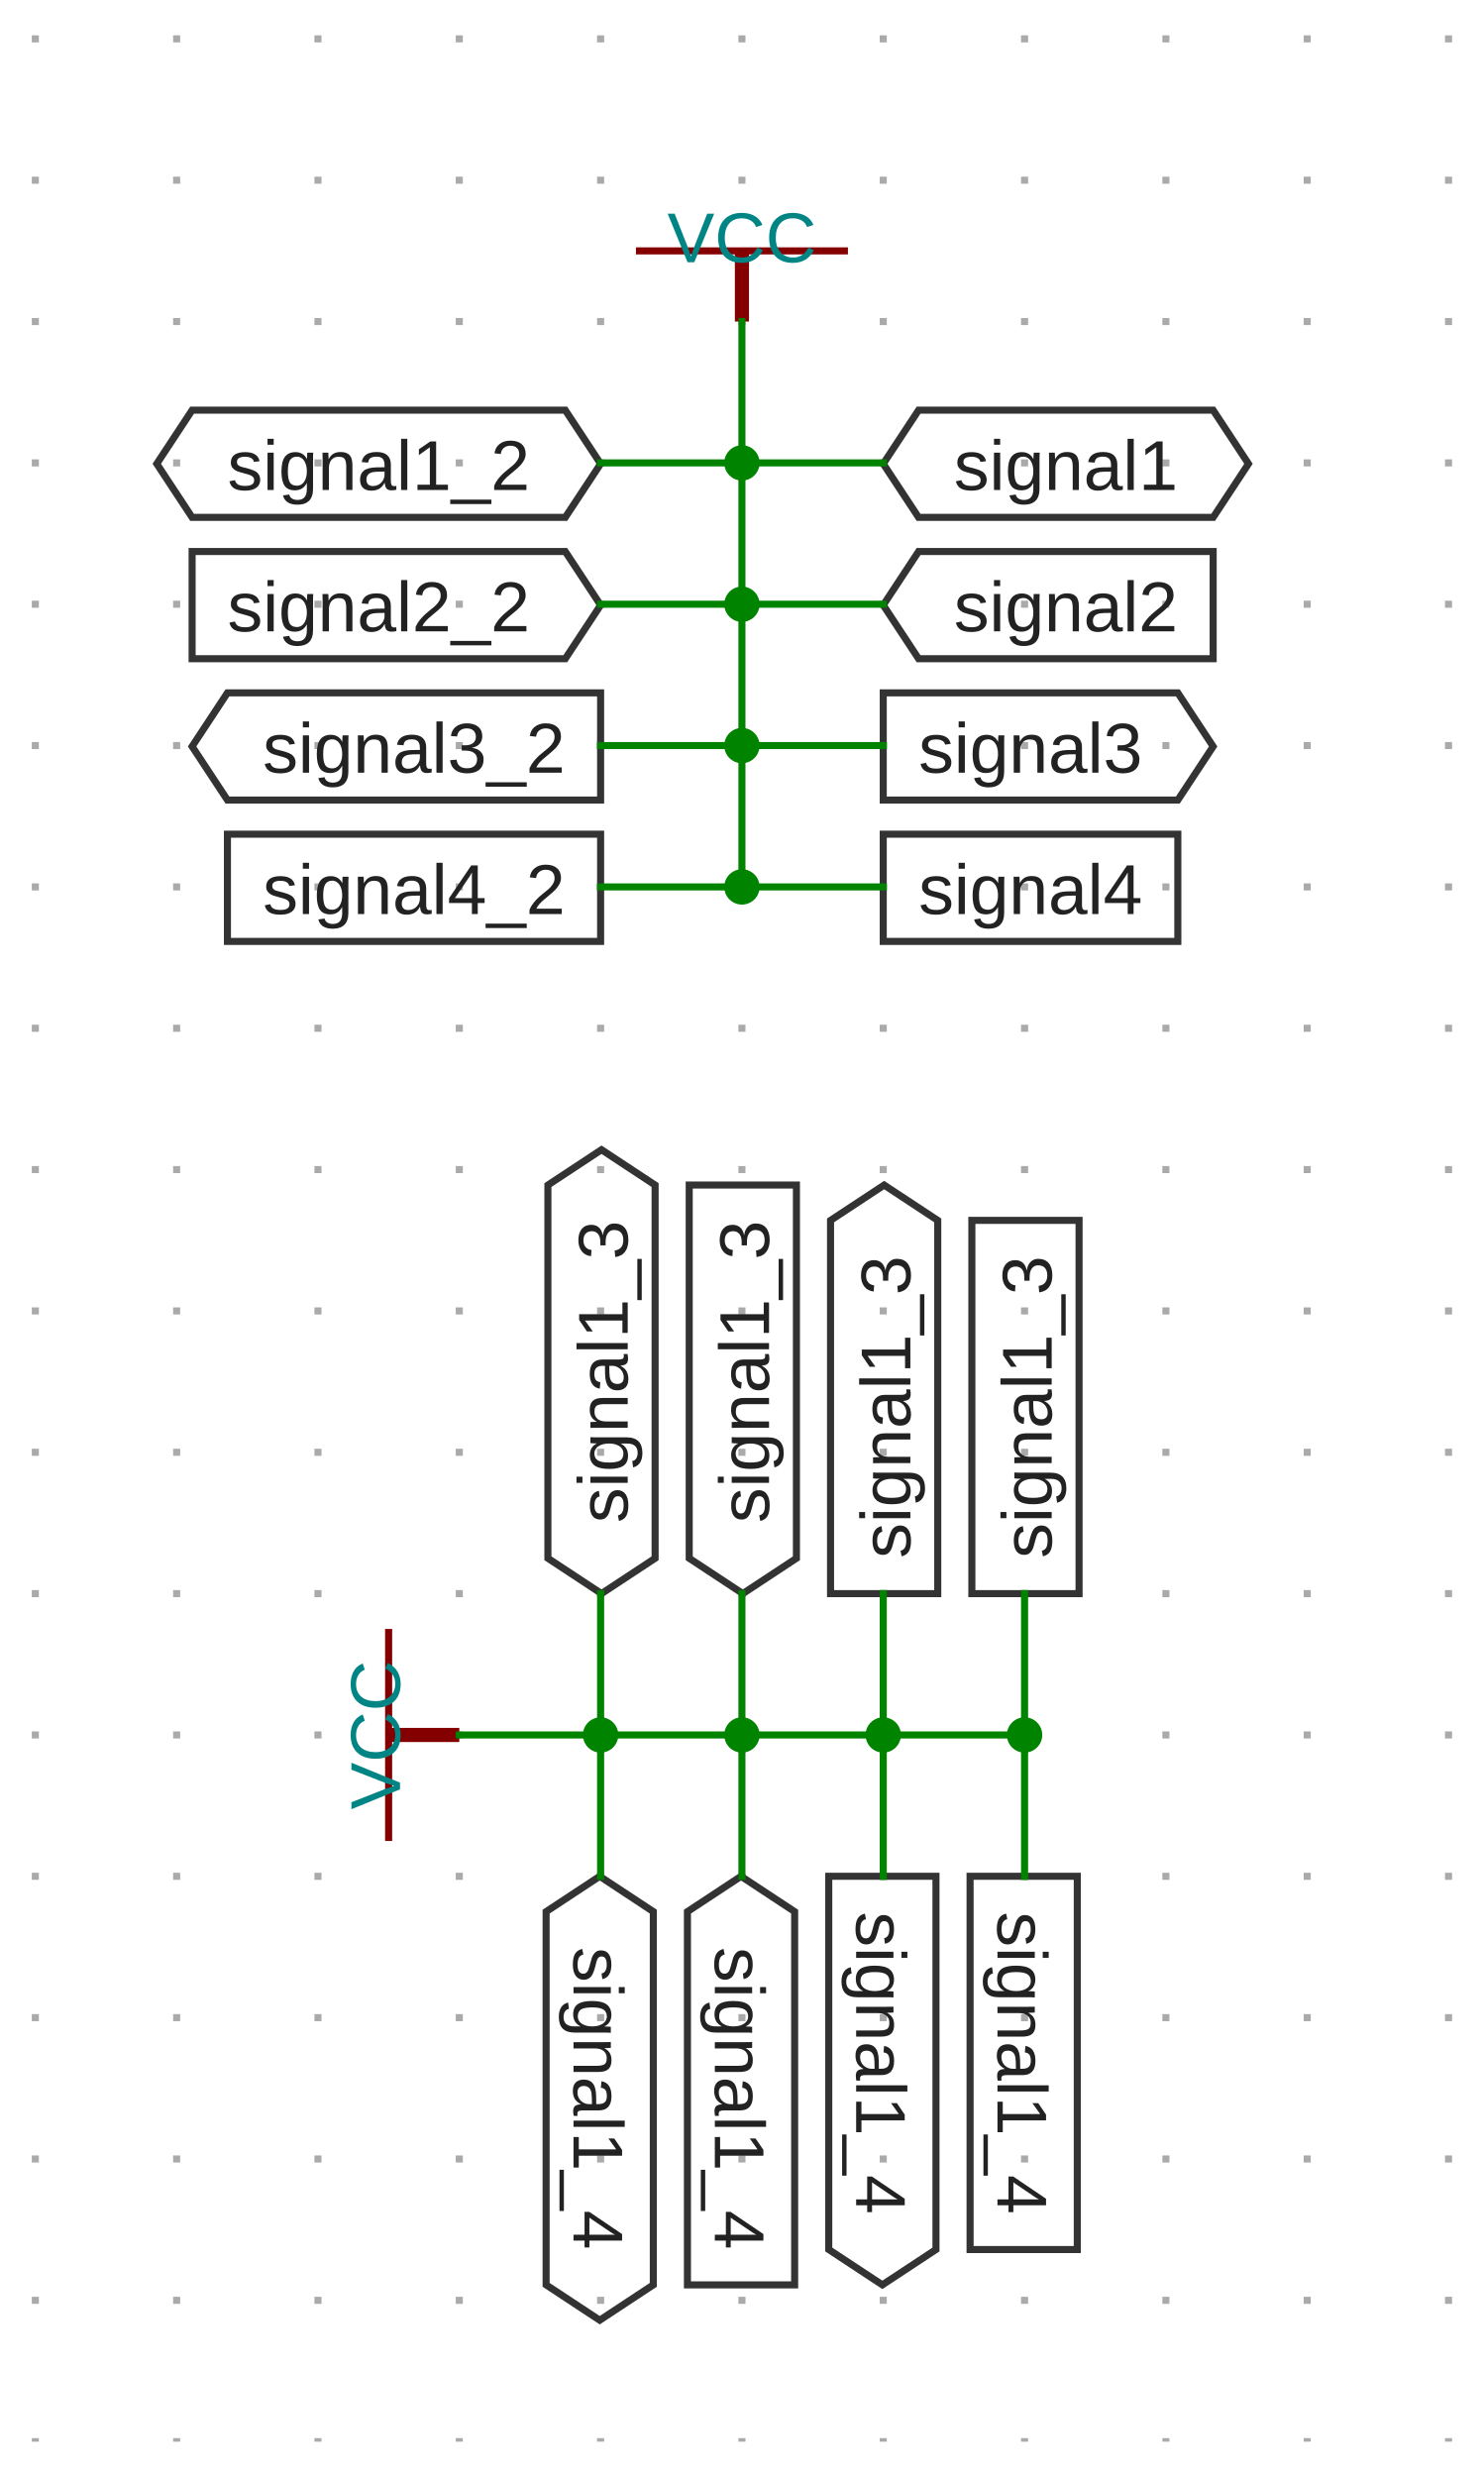
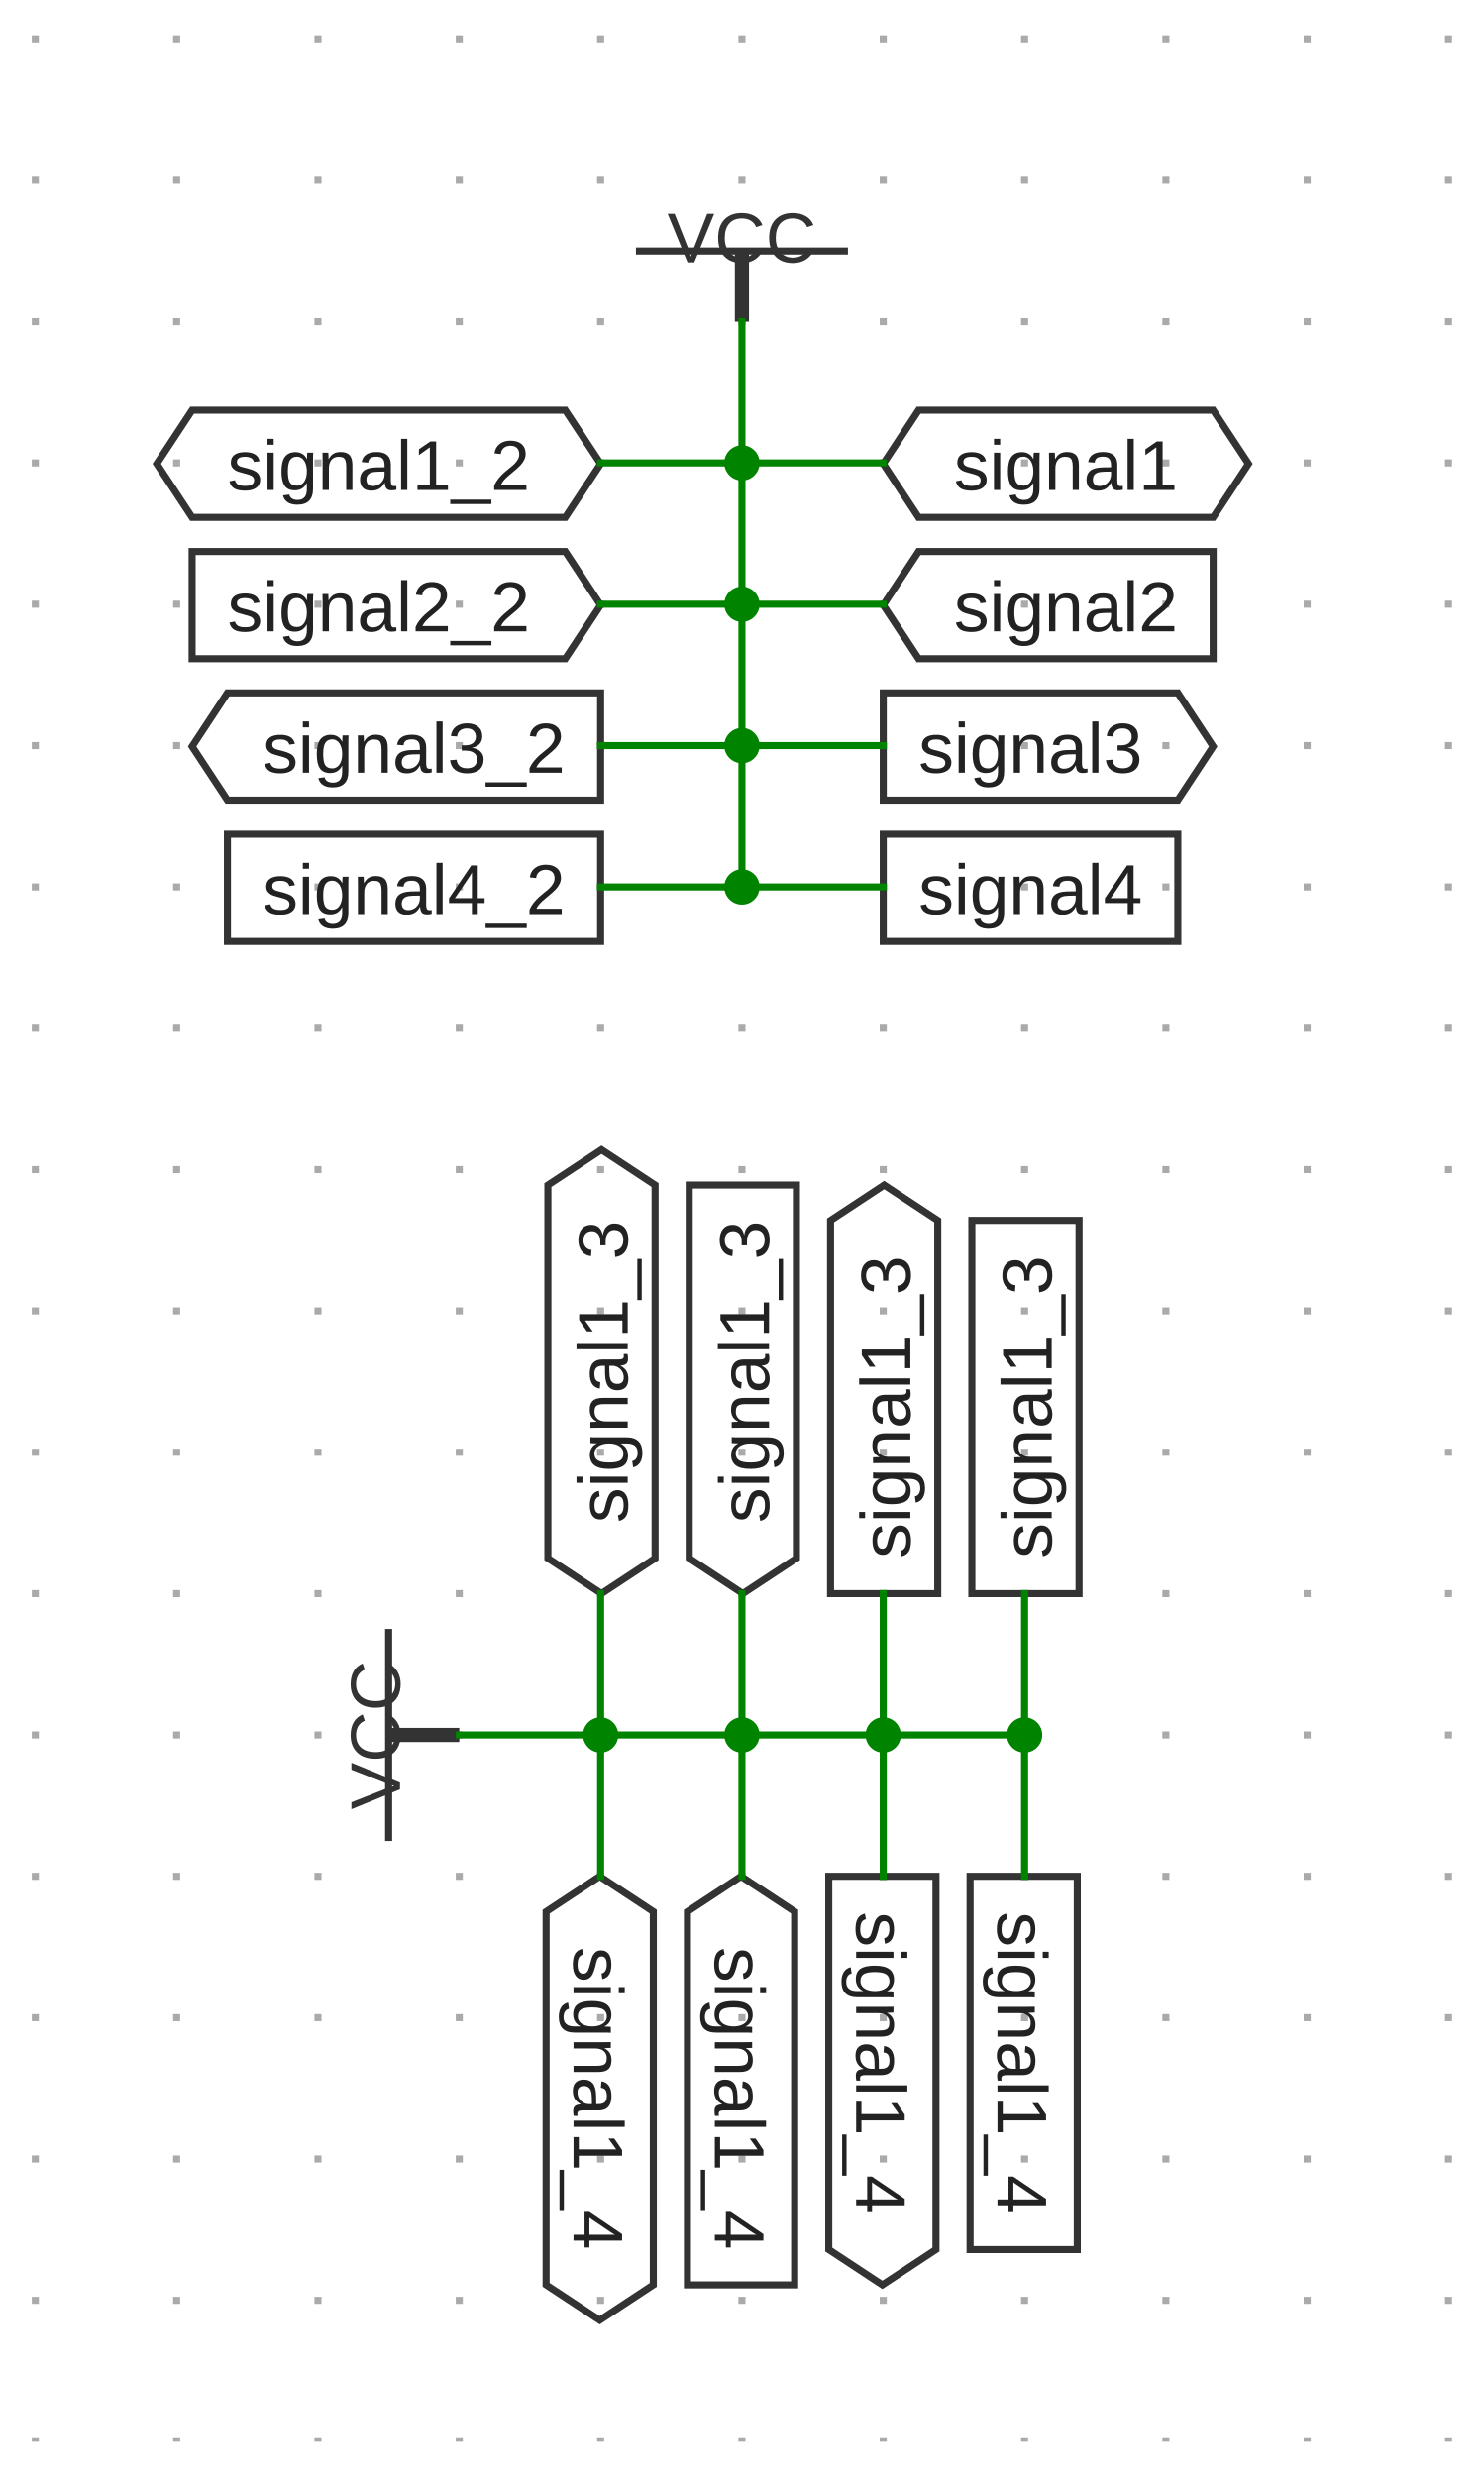
<svg xmlns="http://www.w3.org/2000/svg" xmlns:ns1="http://svgjs.dev/svgjs" version="1.1" width="210" height="350.5" viewBox="-25 -25.5 210 350.5">
  <g transform="matrix(1,0,0,1,0,0)">
    <path d="M -20 -20.5 L -20 320 M 0 -20.5 L 0 320 M 20 -20.5 L 20 320 M 40 -20.5 L 40 320 M 60 -20.5 L 60 320 M 80 -20.5 L 80 320 M 100 -20.5 L 100 320 M 120 -20.5 L 120 320 M 140 -20.5 L 140 320 M 160 -20.5 L 160 320 M 180 -20.5 L 180 320" fill="none" stroke-dasharray="1,19" stroke-width="1" stroke="#aaaaaa" />
  </g>
  <g transform="matrix(1,0,0,1,80,10)">
    <g>
-       <path d="M -15 0 L 15 0" stroke-width="1" stroke="#840000" fill="none" />
-       <path d="M 0 10 L 0 0" stroke-width="2" stroke="#840000" />
+       <path d="M -15 0 L 15 0" stroke-width="1" stroke="#333333" fill="none" />
+       <path d="M 0 10 L 0 0" stroke-width="2" stroke="#333333" />
      <g transform="matrix(1,0,0,1,0,-5)">
-         <text fill="#008484" font-family="Arial" font-size="10" text-anchor="middle" dominant-baseline="text-top" font-weight="regular" transform="matrix(1,0,0,1,0,0)" ns1:data="{&quot;leading&quot;:&quot;1.3&quot;}">
+         <text fill="#333333" font-family="Arial" font-size="10" text-anchor="middle" dominant-baseline="text-top" font-weight="regular" transform="matrix(1,0,0,1,0,0)" ns1:data="{&quot;leading&quot;:&quot;1.3&quot;}">
          <tspan dy="0" x="0" ns1:data="{&quot;newLined&quot;:true}">VCC</tspan>
        </text>
      </g>
    </g>
  </g>
  <g transform="matrix(1,0,0,1,100,40)">
    <g>
-       <path d="M 0 0 L 0 0" stroke-width="2" stroke="#840000" />
+       <path d="M 0 0 L 0 0" stroke-width="2" stroke="#333333" />
      <g transform="matrix(1,0,0,1,10,1)">
        <path d="M0 0L41.689 0L46.689 7.586L41.689 15.172L0 15.172L-5 7.586Z " stroke-width="1" stroke="#333333" fill="none" transform="matrix(1,0,0,1,-5,-8.459961)" />
        <text fill="#222222" font-family="Arial" font-size="10" text-anchor="start" dominant-baseline="middle" font-weight="regular" transform="matrix(1,0,0,1,0,0)" ns1:data="{&quot;leading&quot;:&quot;1.3&quot;}">
          <tspan dy="0" x="0" ns1:data="{&quot;newLined&quot;:true}">signal1</tspan>
        </text>
      </g>
    </g>
  </g>
  <g transform="matrix(1,0,0,1,60,40)">
    <g>
-       <path d="M 0 0 L 0 0" stroke-width="2" stroke="#840000" />
+       <path d="M 0 0 L 0 0" stroke-width="2" stroke="#333333" />
      <g transform="matrix(1,0,0,1,-10,1)">
        <path d="M0 0L52.812 0L57.812 7.586L52.812 15.172L0 15.172L-5 7.586Z " stroke-width="1" stroke="#333333" fill="none" transform="matrix(-1,0,0,1,5,-8.459961)" />
        <text fill="#222222" font-family="Arial" font-size="10" text-anchor="end" dominant-baseline="middle" font-weight="regular" transform="matrix(1,0,0,1,0,0)" ns1:data="{&quot;leading&quot;:&quot;1.3&quot;}">
          <tspan dy="0" x="0" ns1:data="{&quot;newLined&quot;:true}">signal1_2</tspan>
        </text>
      </g>
    </g>
  </g>
  <g transform="matrix(1,0,0,1,100,60)">
    <g>
-       <path d="M 0 0 L 0 0" stroke-width="2" stroke="#840000" />
+       <path d="M 0 0 L 0 0" stroke-width="2" stroke="#333333" />
      <g transform="matrix(1,0,0,1,10,1)">
        <path d="M0 0L41.689 0L41.689 15.172L0 15.172L-5 7.586Z " stroke-width="1" stroke="#333333" fill="none" transform="matrix(1,0,0,1,-5,-8.459961)" />
        <text fill="#222222" font-family="Arial" font-size="10" text-anchor="start" dominant-baseline="middle" font-weight="regular" transform="matrix(1,0,0,1,0,0)" ns1:data="{&quot;leading&quot;:&quot;1.3&quot;}">
          <tspan dy="0" x="0" ns1:data="{&quot;newLined&quot;:true}">signal2</tspan>
        </text>
      </g>
    </g>
  </g>
  <g transform="matrix(1,0,0,1,60,60)">
    <g>
-       <path d="M 0 0 L 0 0" stroke-width="2" stroke="#840000" />
+       <path d="M 0 0 L 0 0" stroke-width="2" stroke="#333333" />
      <g transform="matrix(1,0,0,1,-10,1)">
        <path d="M0 0L52.812 0L52.812 15.172L0 15.172L-5 7.586Z " stroke-width="1" stroke="#333333" fill="none" transform="matrix(-1,0,0,1,5,-8.459961)" />
        <text fill="#222222" font-family="Arial" font-size="10" text-anchor="end" dominant-baseline="middle" font-weight="regular" transform="matrix(1,0,0,1,0,0)" ns1:data="{&quot;leading&quot;:&quot;1.3&quot;}">
          <tspan dy="0" x="0" ns1:data="{&quot;newLined&quot;:true}">signal2_2</tspan>
        </text>
      </g>
    </g>
  </g>
  <g transform="matrix(1,0,0,1,100,80)">
    <g>
-       <path d="M 0 0 L 0 0" stroke-width="2" stroke="#840000" />
+       <path d="M 0 0 L 0 0" stroke-width="2" stroke="#333333" />
      <g transform="matrix(1,0,0,1,5,1)">
        <path d="M0 0L41.689 0L46.689 7.586L41.689 15.172L0 15.172Z " stroke-width="1" stroke="#333333" fill="none" transform="matrix(1,0,0,1,-5,-8.459961)" />
        <text fill="#222222" font-family="Arial" font-size="10" text-anchor="start" dominant-baseline="middle" font-weight="regular" transform="matrix(1,0,0,1,0,0)" ns1:data="{&quot;leading&quot;:&quot;1.3&quot;}">
          <tspan dy="0" x="0" ns1:data="{&quot;newLined&quot;:true}">signal3</tspan>
        </text>
      </g>
    </g>
  </g>
  <g transform="matrix(1,0,0,1,60,80)">
    <g>
-       <path d="M 0 0 L 0 0" stroke-width="2" stroke="#840000" />
+       <path d="M 0 0 L 0 0" stroke-width="2" stroke="#333333" />
      <g transform="matrix(1,0,0,1,-5,1)">
        <path d="M0 0L52.812 0L57.812 7.586L52.812 15.172L0 15.172Z " stroke-width="1" stroke="#333333" fill="none" transform="matrix(-1,0,0,1,5,-8.459961)" />
        <text fill="#222222" font-family="Arial" font-size="10" text-anchor="end" dominant-baseline="middle" font-weight="regular" transform="matrix(1,0,0,1,0,0)" ns1:data="{&quot;leading&quot;:&quot;1.3&quot;}">
          <tspan dy="0" x="0" ns1:data="{&quot;newLined&quot;:true}">signal3_2</tspan>
        </text>
      </g>
    </g>
  </g>
  <g transform="matrix(1,0,0,1,100,100)">
    <g>
-       <path d="M 0 0 L 0 0" stroke-width="2" stroke="#840000" />
+       <path d="M 0 0 L 0 0" stroke-width="2" stroke="#333333" />
      <g transform="matrix(1,0,0,1,5,1)">
        <path d="M0 0L41.689 0L41.689 15.172L0 15.172Z " stroke-width="1" stroke="#333333" fill="none" transform="matrix(1,0,0,1,-5,-8.459961)" />
        <text fill="#222222" font-family="Arial" font-size="10" text-anchor="start" dominant-baseline="middle" font-weight="regular" transform="matrix(1,0,0,1,0,0)" ns1:data="{&quot;leading&quot;:&quot;1.3&quot;}">
          <tspan dy="0" x="0" ns1:data="{&quot;newLined&quot;:true}">signal4</tspan>
        </text>
      </g>
    </g>
  </g>
  <g transform="matrix(1,0,0,1,60,100)">
    <g>
-       <path d="M 0 0 L 0 0" stroke-width="2" stroke="#840000" />
+       <path d="M 0 0 L 0 0" stroke-width="2" stroke="#333333" />
      <g transform="matrix(1,0,0,1,-5,1)">
        <path d="M0 0L52.812 0L52.812 15.172L0 15.172Z " stroke-width="1" stroke="#333333" fill="none" transform="matrix(-1,0,0,1,5,-8.459961)" />
        <text fill="#222222" font-family="Arial" font-size="10" text-anchor="end" dominant-baseline="middle" font-weight="regular" transform="matrix(1,0,0,1,0,0)" ns1:data="{&quot;leading&quot;:&quot;1.3&quot;}">
          <tspan dy="0" x="0" ns1:data="{&quot;newLined&quot;:true}">signal4_2</tspan>
        </text>
      </g>
    </g>
  </g>
  <g transform="matrix(1,0,0,1,30,220)">
    <g>
-       <path d="M 0 15 L 0 -15" stroke-width="1" stroke="#840000" fill="none" />
-       <path d="M 10 0 L 0 0" stroke-width="2" stroke="#840000" />
+       <path d="M 0 15 L 0 -15" stroke-width="1" stroke="#333333" fill="none" />
+       <path d="M 10 0 L 0 0" stroke-width="2" stroke="#333333" />
      <g transform="matrix(0,-1,1,0,-5,0)">
-         <text fill="#008484" font-family="Arial" font-size="10" text-anchor="middle" dominant-baseline="text-top" font-weight="regular" transform="matrix(1,0,0,1,0,0)" ns1:data="{&quot;leading&quot;:&quot;1.3&quot;}">
+         <text fill="#333333" font-family="Arial" font-size="10" text-anchor="middle" dominant-baseline="text-top" font-weight="regular" transform="matrix(1,0,0,1,0,0)" ns1:data="{&quot;leading&quot;:&quot;1.3&quot;}">
          <tspan dy="0" x="0" ns1:data="{&quot;newLined&quot;:true}">VCC</tspan>
        </text>
      </g>
    </g>
  </g>
  <g transform="matrix(1,0,0,1,60,200)">
    <g>
-       <path d="M 0 0 L 0 0" stroke-width="2" stroke="#840000" />
+       <path d="M 0 0 L 0 0" stroke-width="2" stroke="#333333" />
      <g transform="matrix(0,-1,1,0,1,-10)">
        <path d="M0 0L52.812 0L57.812 7.586L52.812 15.172L0 15.172L-5 7.586Z " stroke-width="1" stroke="#333333" fill="none" transform="matrix(1,0,0,1,-5,-8.459961)" />
        <text fill="#222222" font-family="Arial" font-size="10" text-anchor="start" dominant-baseline="middle" font-weight="regular" transform="matrix(1,0,0,1,0,0)" ns1:data="{&quot;leading&quot;:&quot;1.3&quot;}">
          <tspan dy="0" x="0" ns1:data="{&quot;newLined&quot;:true}">signal1_3</tspan>
        </text>
      </g>
    </g>
  </g>
  <g transform="matrix(1,0,0,1,60,240)">
    <g>
-       <path d="M 0 0 L 0 0" stroke-width="2" stroke="#840000" />
+       <path d="M 0 0 L 0 0" stroke-width="2" stroke="#333333" />
      <g transform="matrix(0,1,-1,0,-1,10)">
        <path d="M0 0L52.812 0L57.812 7.586L52.812 15.172L0 15.172L-5 7.586Z " stroke-width="1" stroke="#333333" fill="none" transform="matrix(1,0,0,1,-5,-8.459961)" />
        <text fill="#222222" font-family="Arial" font-size="10" text-anchor="start" dominant-baseline="middle" font-weight="regular" transform="matrix(1,0,0,1,0,0)" ns1:data="{&quot;leading&quot;:&quot;1.3&quot;}">
          <tspan dy="0" x="0" ns1:data="{&quot;newLined&quot;:true}">signal1_4</tspan>
        </text>
      </g>
    </g>
  </g>
  <g transform="matrix(1,0,0,1,80,200)">
    <g>
-       <path d="M 0 0 L 0 0" stroke-width="2" stroke="#840000" />
+       <path d="M 0 0 L 0 0" stroke-width="2" stroke="#333333" />
      <g transform="matrix(0,-1,1,0,1,-10)">
        <path d="M0 0L52.812 0L52.812 15.172L0 15.172L-5 7.586Z " stroke-width="1" stroke="#333333" fill="none" transform="matrix(1,0,0,1,-5,-8.459961)" />
        <text fill="#222222" font-family="Arial" font-size="10" text-anchor="start" dominant-baseline="middle" font-weight="regular" transform="matrix(1,0,0,1,0,0)" ns1:data="{&quot;leading&quot;:&quot;1.3&quot;}">
          <tspan dy="0" x="0" ns1:data="{&quot;newLined&quot;:true}">signal1_3</tspan>
        </text>
      </g>
    </g>
  </g>
  <g transform="matrix(1,0,0,1,80,240)">
    <g>
-       <path d="M 0 0 L 0 0" stroke-width="2" stroke="#840000" />
+       <path d="M 0 0 L 0 0" stroke-width="2" stroke="#333333" />
      <g transform="matrix(0,1,-1,0,-1,10)">
        <path d="M0 0L52.812 0L52.812 15.172L0 15.172L-5 7.586Z " stroke-width="1" stroke="#333333" fill="none" transform="matrix(1,0,0,1,-5,-8.459961)" />
        <text fill="#222222" font-family="Arial" font-size="10" text-anchor="start" dominant-baseline="middle" font-weight="regular" transform="matrix(1,0,0,1,0,0)" ns1:data="{&quot;leading&quot;:&quot;1.3&quot;}">
          <tspan dy="0" x="0" ns1:data="{&quot;newLined&quot;:true}">signal1_4</tspan>
        </text>
      </g>
    </g>
  </g>
  <g transform="matrix(1,0,0,1,100,200)">
    <g>
-       <path d="M 0 0 L 0 0" stroke-width="2" stroke="#840000" />
+       <path d="M 0 0 L 0 0" stroke-width="2" stroke="#333333" />
      <g transform="matrix(0,-1,1,0,1,-5)">
        <path d="M0 0L52.812 0L57.812 7.586L52.812 15.172L0 15.172Z " stroke-width="1" stroke="#333333" fill="none" transform="matrix(1,0,0,1,-5,-8.459961)" />
        <text fill="#222222" font-family="Arial" font-size="10" text-anchor="start" dominant-baseline="middle" font-weight="regular" transform="matrix(1,0,0,1,0,0)" ns1:data="{&quot;leading&quot;:&quot;1.3&quot;}">
          <tspan dy="0" x="0" ns1:data="{&quot;newLined&quot;:true}">signal1_3</tspan>
        </text>
      </g>
    </g>
  </g>
  <g transform="matrix(1,0,0,1,100,240)">
    <g>
-       <path d="M 0 0 L 0 0" stroke-width="2" stroke="#840000" />
+       <path d="M 0 0 L 0 0" stroke-width="2" stroke="#333333" />
      <g transform="matrix(0,1,-1,0,-1,5)">
        <path d="M0 0L52.812 0L57.812 7.586L52.812 15.172L0 15.172Z " stroke-width="1" stroke="#333333" fill="none" transform="matrix(1,0,0,1,-5,-8.459961)" />
        <text fill="#222222" font-family="Arial" font-size="10" text-anchor="start" dominant-baseline="middle" font-weight="regular" transform="matrix(1,0,0,1,0,0)" ns1:data="{&quot;leading&quot;:&quot;1.3&quot;}">
          <tspan dy="0" x="0" ns1:data="{&quot;newLined&quot;:true}">signal1_4</tspan>
        </text>
      </g>
    </g>
  </g>
  <g transform="matrix(1,0,0,1,120,200)">
    <g>
-       <path d="M 0 0 L 0 0" stroke-width="2" stroke="#840000" />
+       <path d="M 0 0 L 0 0" stroke-width="2" stroke="#333333" />
      <g transform="matrix(0,-1,1,0,1,-5)">
        <path d="M0 0L52.812 0L52.812 15.172L0 15.172Z " stroke-width="1" stroke="#333333" fill="none" transform="matrix(1,0,0,1,-5,-8.459961)" />
        <text fill="#222222" font-family="Arial" font-size="10" text-anchor="start" dominant-baseline="middle" font-weight="regular" transform="matrix(1,0,0,1,0,0)" ns1:data="{&quot;leading&quot;:&quot;1.3&quot;}">
          <tspan dy="0" x="0" ns1:data="{&quot;newLined&quot;:true}">signal1_3</tspan>
        </text>
      </g>
    </g>
  </g>
  <g transform="matrix(1,0,0,1,120,240)">
    <g>
-       <path d="M 0 0 L 0 0" stroke-width="2" stroke="#840000" />
+       <path d="M 0 0 L 0 0" stroke-width="2" stroke="#333333" />
      <g transform="matrix(0,1,-1,0,-1,5)">
        <path d="M0 0L52.812 0L52.812 15.172L0 15.172Z " stroke-width="1" stroke="#333333" fill="none" transform="matrix(1,0,0,1,-5,-8.459961)" />
        <text fill="#222222" font-family="Arial" font-size="10" text-anchor="start" dominant-baseline="middle" font-weight="regular" transform="matrix(1,0,0,1,0,0)" ns1:data="{&quot;leading&quot;:&quot;1.3&quot;}">
          <tspan dy="0" x="0" ns1:data="{&quot;newLined&quot;:true}">signal1_4</tspan>
        </text>
      </g>
    </g>
  </g>
  <g>
    <line x1="80" y1="20" x2="80" y2="40" stroke-linecap="square" stroke-width="1" stroke="#008400" fill="none" />
    <line x1="80" y1="40" x2="100" y2="40" stroke-linecap="square" stroke-width="1" stroke="#008400" fill="none" />
    <line x1="80" y1="40" x2="60" y2="40" stroke-linecap="square" stroke-width="1" stroke="#008400" fill="none" />
    <line x1="80" y1="40" x2="80" y2="60" stroke-linecap="square" stroke-width="1" stroke="#008400" fill="none" />
    <line x1="80" y1="60" x2="100" y2="60" stroke-linecap="square" stroke-width="1" stroke="#008400" fill="none" />
    <line x1="80" y1="60" x2="60" y2="60" stroke-linecap="square" stroke-width="1" stroke="#008400" fill="none" />
    <line x1="80" y1="60" x2="80" y2="80" stroke-linecap="square" stroke-width="1" stroke="#008400" fill="none" />
    <line x1="80" y1="80" x2="100" y2="80" stroke-linecap="square" stroke-width="1" stroke="#008400" fill="none" />
    <line x1="80" y1="80" x2="60" y2="80" stroke-linecap="square" stroke-width="1" stroke="#008400" fill="none" />
    <line x1="80" y1="80" x2="80" y2="100" stroke-linecap="square" stroke-width="1" stroke="#008400" fill="none" />
    <line x1="80" y1="100" x2="100" y2="100" stroke-linecap="square" stroke-width="1" stroke="#008400" fill="none" />
    <line x1="80" y1="100" x2="60" y2="100" stroke-linecap="square" stroke-width="1" stroke="#008400" fill="none" />
    <line x1="40" y1="220" x2="60" y2="220" stroke-linecap="square" stroke-width="1" stroke="#008400" fill="none" />
    <line x1="60" y1="220" x2="60" y2="200" stroke-linecap="square" stroke-width="1" stroke="#008400" fill="none" />
    <line x1="60" y1="220" x2="60" y2="240" stroke-linecap="square" stroke-width="1" stroke="#008400" fill="none" />
    <line x1="60" y1="220" x2="80" y2="220" stroke-linecap="square" stroke-width="1" stroke="#008400" fill="none" />
    <line x1="80" y1="220" x2="80" y2="200" stroke-linecap="square" stroke-width="1" stroke="#008400" fill="none" />
    <line x1="80" y1="220" x2="80" y2="240" stroke-linecap="square" stroke-width="1" stroke="#008400" fill="none" />
    <line x1="80" y1="220" x2="100" y2="220" stroke-linecap="square" stroke-width="1" stroke="#008400" fill="none" />
    <line x1="100" y1="220" x2="100" y2="200" stroke-linecap="square" stroke-width="1" stroke="#008400" fill="none" />
    <line x1="100" y1="220" x2="100" y2="240" stroke-linecap="square" stroke-width="1" stroke="#008400" fill="none" />
    <line x1="100" y1="220" x2="120" y2="220" stroke-linecap="square" stroke-width="1" stroke="#008400" fill="none" />
    <line x1="120" y1="220" x2="120" y2="200" stroke-linecap="square" stroke-width="1" stroke="#008400" fill="none" />
    <line x1="120" y1="220" x2="120" y2="240" stroke-linecap="square" stroke-width="1" stroke="#008400" fill="none" />
    <circle r="2.5" cx="2.5" cy="2.5" transform="matrix(1,0,0,1,77.5,37.5)" fill="rgba(0, 132, 0)" stroke="none" />
    <circle r="2.5" cx="2.5" cy="2.5" transform="matrix(1,0,0,1,77.5,57.5)" fill="rgba(0, 132, 0)" stroke="none" />
    <circle r="2.5" cx="2.5" cy="2.5" transform="matrix(1,0,0,1,77.5,77.5)" fill="rgba(0, 132, 0)" stroke="none" />
    <circle r="2.5" cx="2.5" cy="2.5" transform="matrix(1,0,0,1,77.5,97.5)" fill="rgba(0, 132, 0)" stroke="none" />
    <circle r="2.5" cx="2.5" cy="2.5" transform="matrix(1,0,0,1,57.5,217.5)" fill="rgba(0, 132, 0)" stroke="none" />
    <circle r="2.5" cx="2.5" cy="2.5" transform="matrix(1,0,0,1,77.5,217.5)" fill="rgba(0, 132, 0)" stroke="none" />
    <circle r="2.5" cx="2.5" cy="2.5" transform="matrix(1,0,0,1,97.5,217.5)" fill="rgba(0, 132, 0)" stroke="none" />
    <circle r="2.5" cx="2.5" cy="2.5" transform="matrix(1,0,0,1,117.5,217.5)" fill="rgba(0, 132, 0)" stroke="none" />
  </g>
  <g />
</svg>
